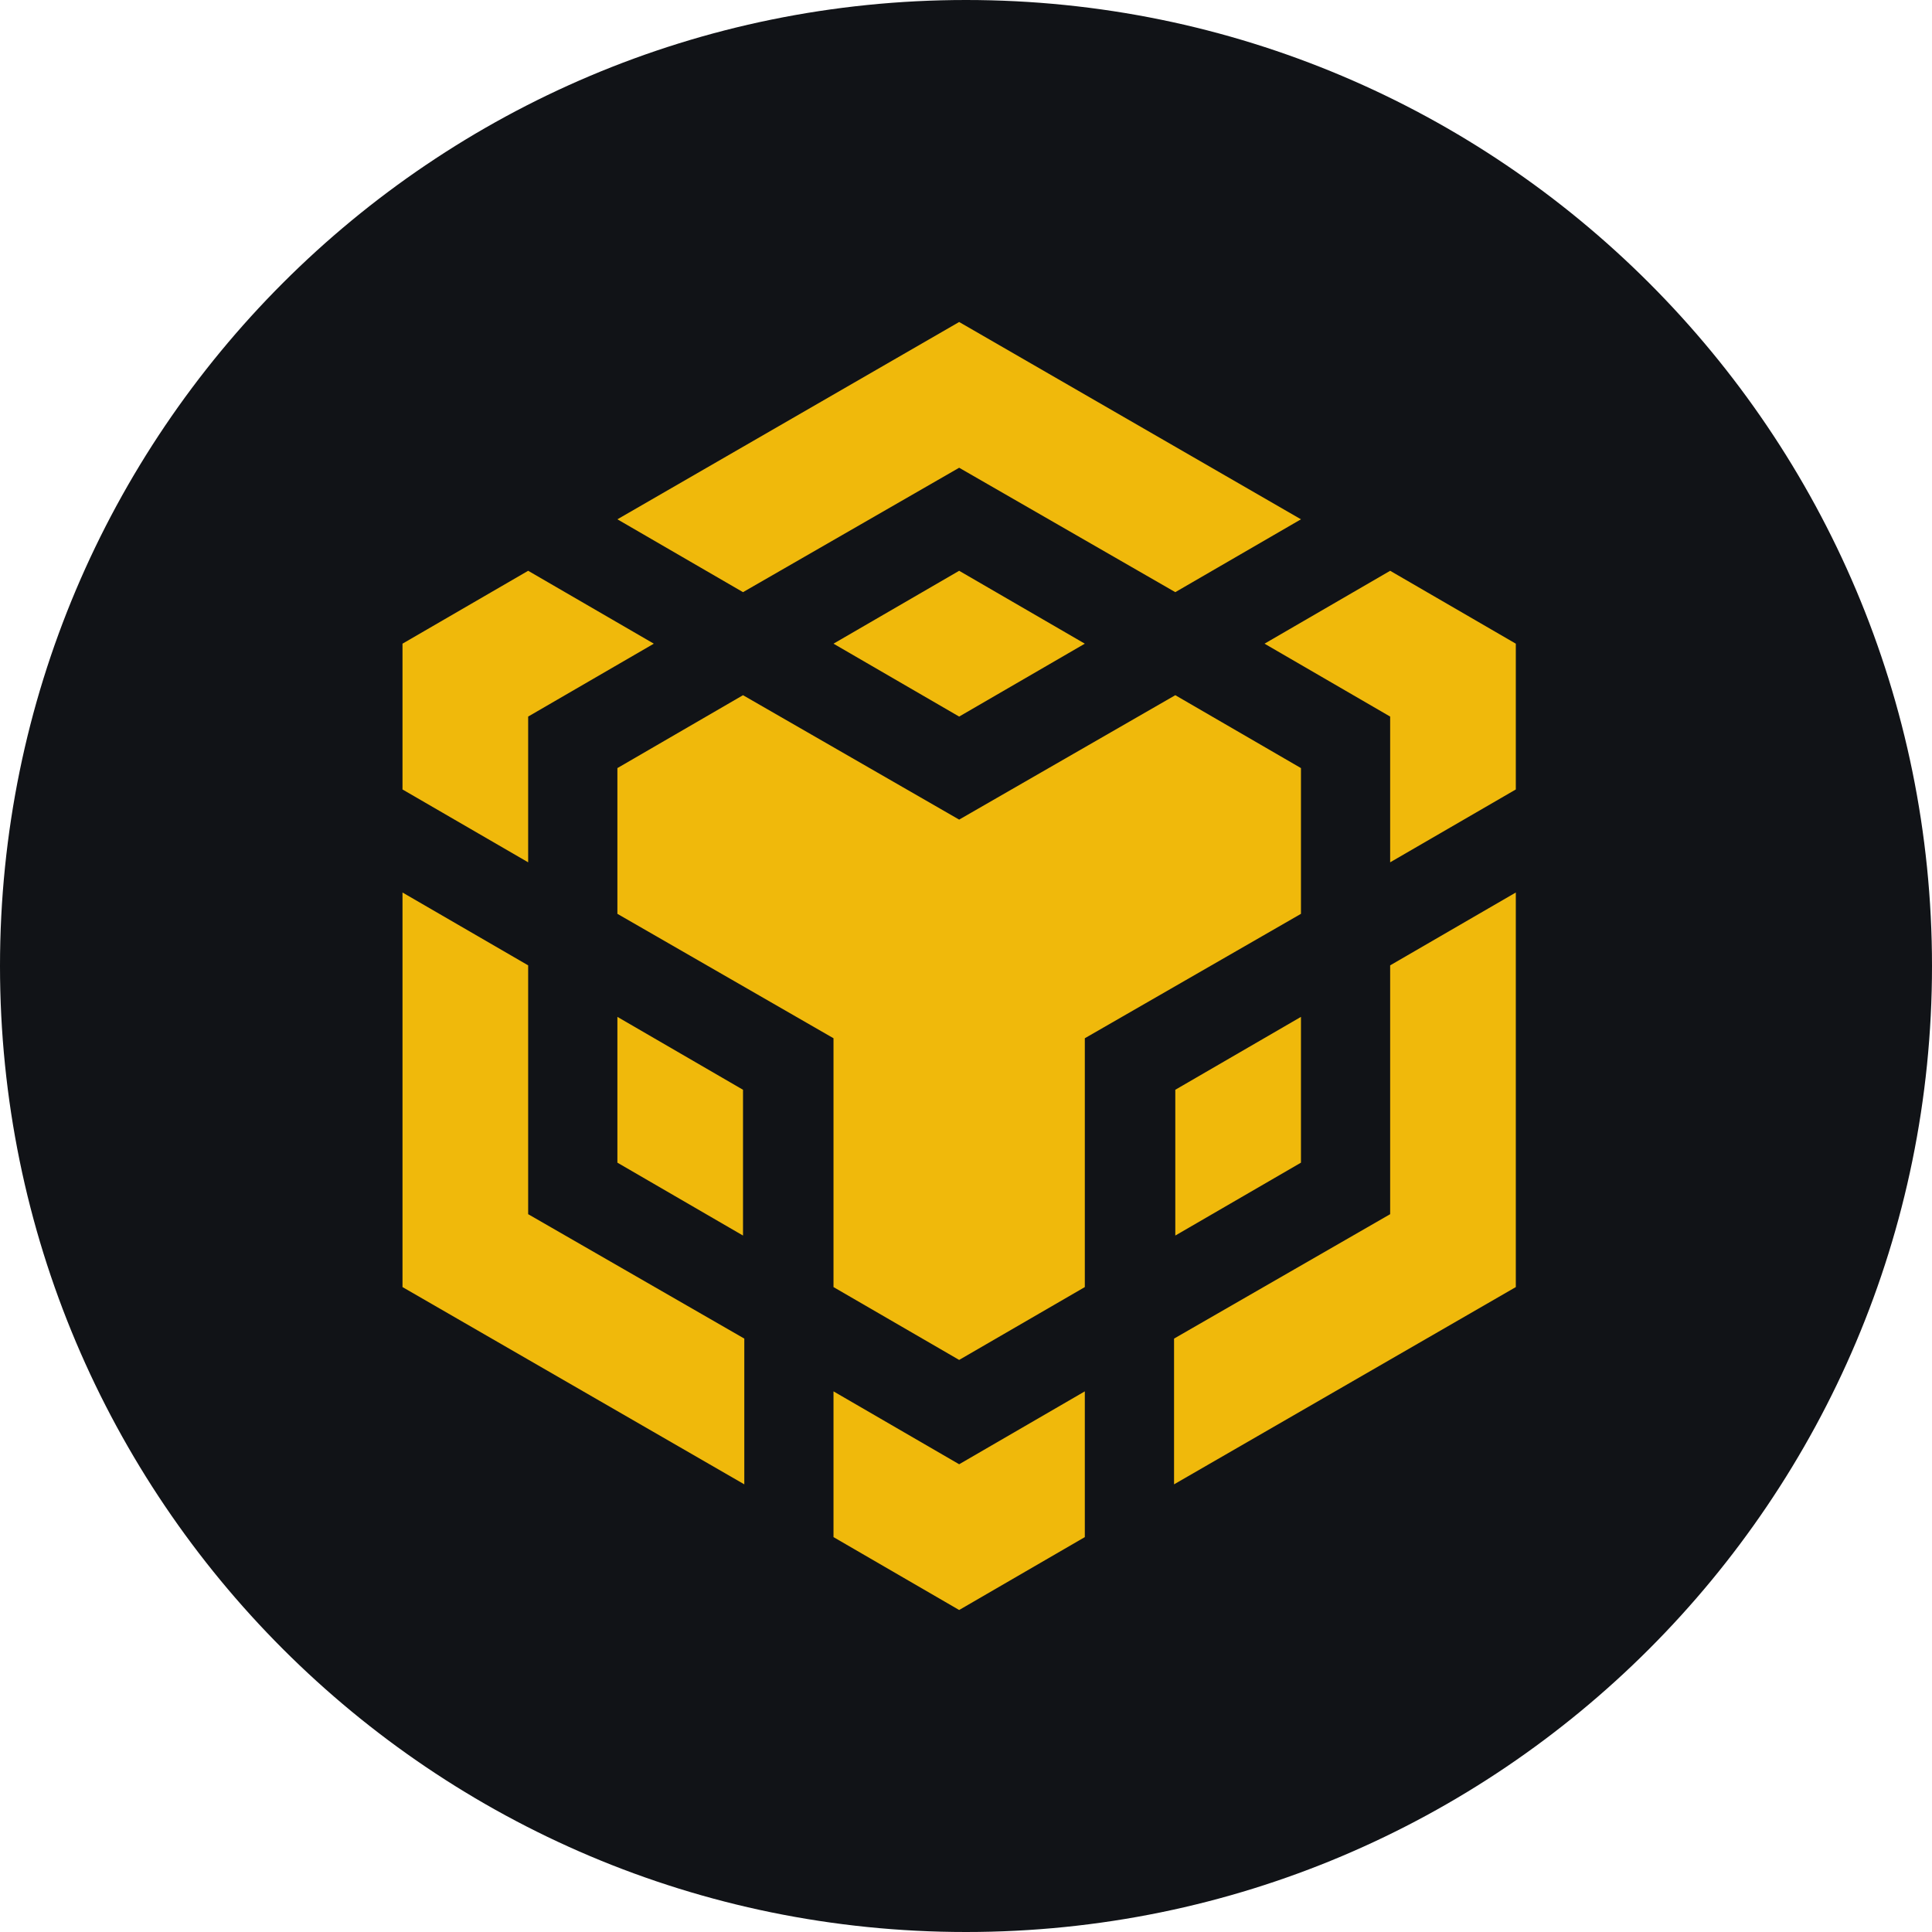
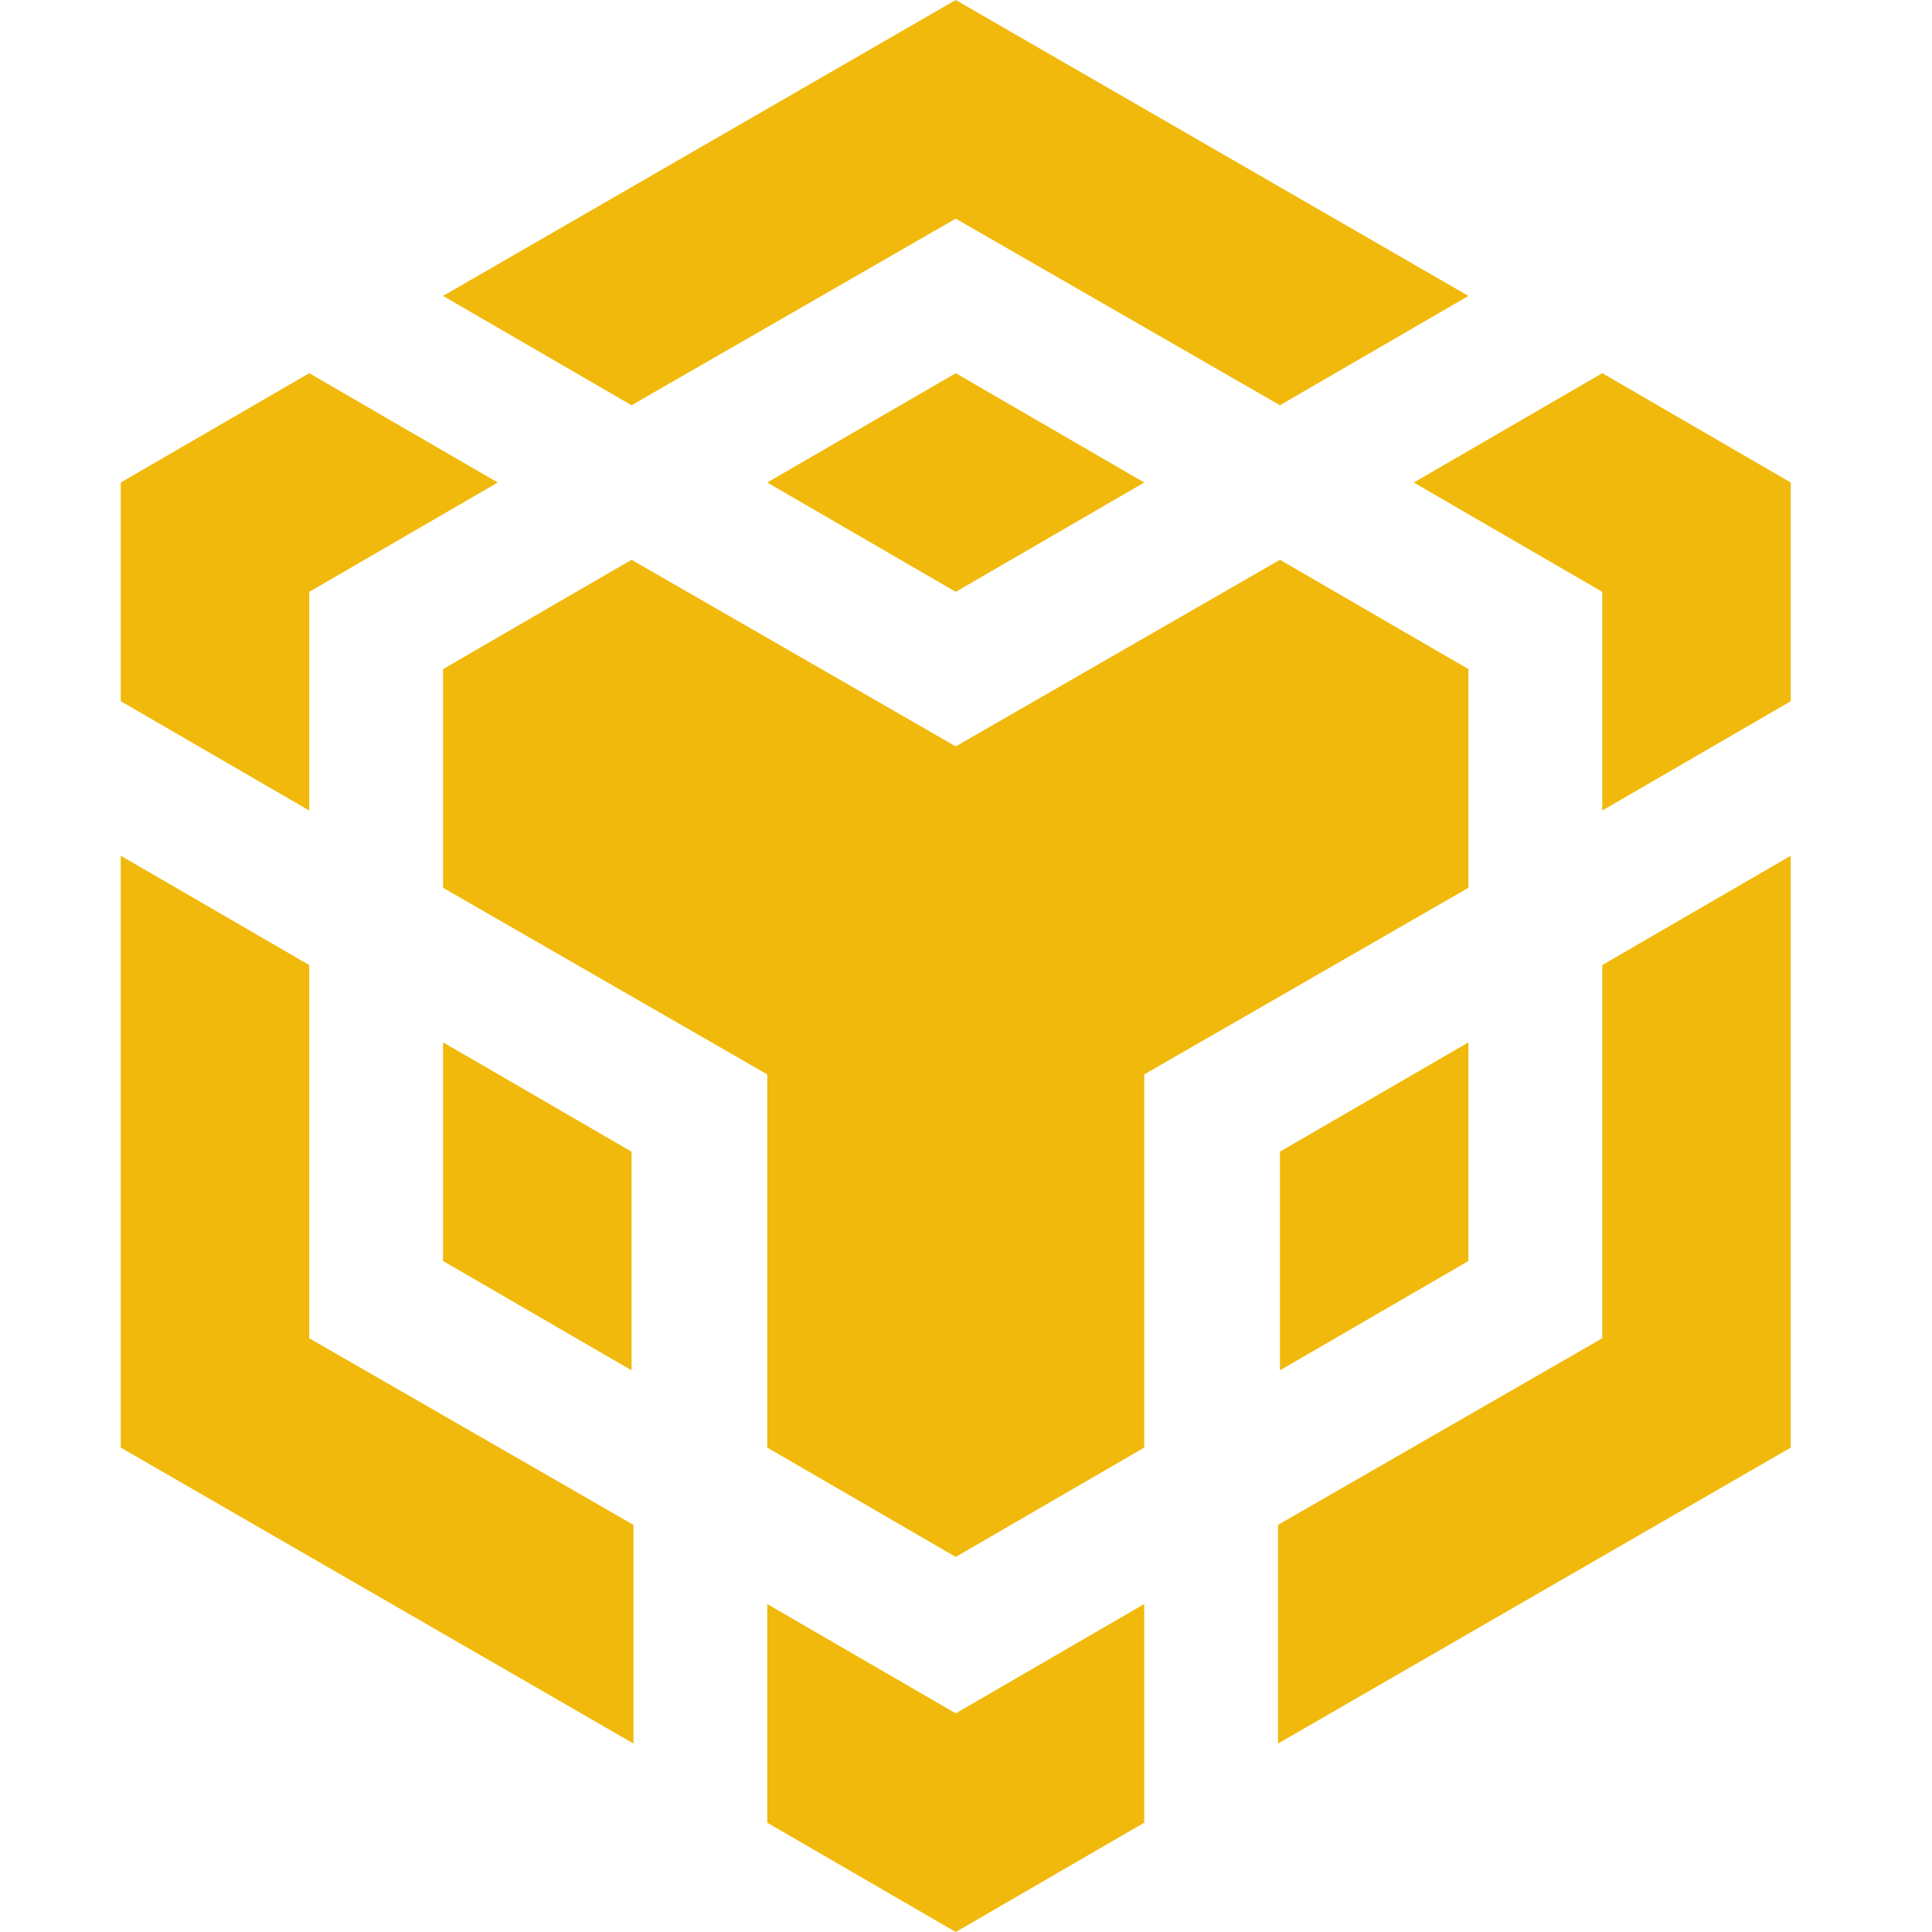
<svg xmlns="http://www.w3.org/2000/svg" width="48" height="48" viewBox="0 0 48 48" fill="none">
-   <rect width="48" height="48" rx="24" fill="#111317" />
-   <path d="M15.339 12.902L23.83 8L32.322 12.902L29.2 14.712L23.83 11.621L18.46 14.712L15.339 12.902ZM32.322 19.083L29.2 17.272L23.83 20.363L18.46 17.272L15.339 19.083V22.704L20.708 25.795V31.977L23.83 33.787L26.952 31.977V25.795L32.322 22.704V19.083ZM32.322 28.886V25.264L29.2 27.075V30.697L32.322 28.886ZM34.538 30.166L29.169 33.257V36.878L37.66 31.977V22.174L34.538 23.984V30.166ZM31.417 15.992L34.538 17.803V21.424L37.66 19.614V15.992L34.538 14.181L31.417 15.992ZM20.708 34.568V38.189L23.83 40L26.952 38.189V34.568L23.83 36.379L20.708 34.568ZM15.339 28.886L18.46 30.697V27.075L15.339 25.264V28.886ZM20.708 15.992L23.83 17.803L26.952 15.992L23.83 14.181L20.708 15.992ZM13.122 17.803L16.244 15.992L13.122 14.181L10 15.992V19.614L13.122 21.424V17.803ZM13.122 23.984L10 22.174V31.977L18.492 36.878V33.257L13.122 30.166V23.984Z" fill="#F0B90B" />
+   <path d="M11.008 7.352L23.745 0L36.483 7.352L31.8 10.068L23.745 5.432L15.691 10.068L11.008 7.352ZM36.483 16.624L31.8 13.908L23.745 18.544L15.691 13.908L11.008 16.624V22.057L19.062 26.693V35.965L23.745 38.681L28.428 35.965V26.693L36.483 22.057V16.624ZM36.483 31.329V25.897L31.8 28.613V34.045L36.483 31.329ZM39.808 33.249L31.753 37.885V43.317L44.491 35.965V21.26L39.808 23.977V33.249ZM35.125 11.988L39.808 14.704V20.137L44.491 17.421V11.988L39.808 9.272L35.125 11.988ZM19.062 39.852V45.284L23.745 48L28.428 45.284V39.852L23.745 42.568L19.062 39.852ZM11.008 31.329L15.691 34.045V28.613L11.008 25.897V31.329ZM19.062 11.988L23.745 14.704L28.428 11.988L23.745 9.272L19.062 11.988ZM7.683 14.704L12.366 11.988L7.683 9.272L3 11.988V17.421L7.683 20.137V14.704ZM7.683 23.977L3 21.26V35.965L15.738 43.317V37.885L7.683 33.249V23.977Z" fill="#F0B90B" />
</svg>
